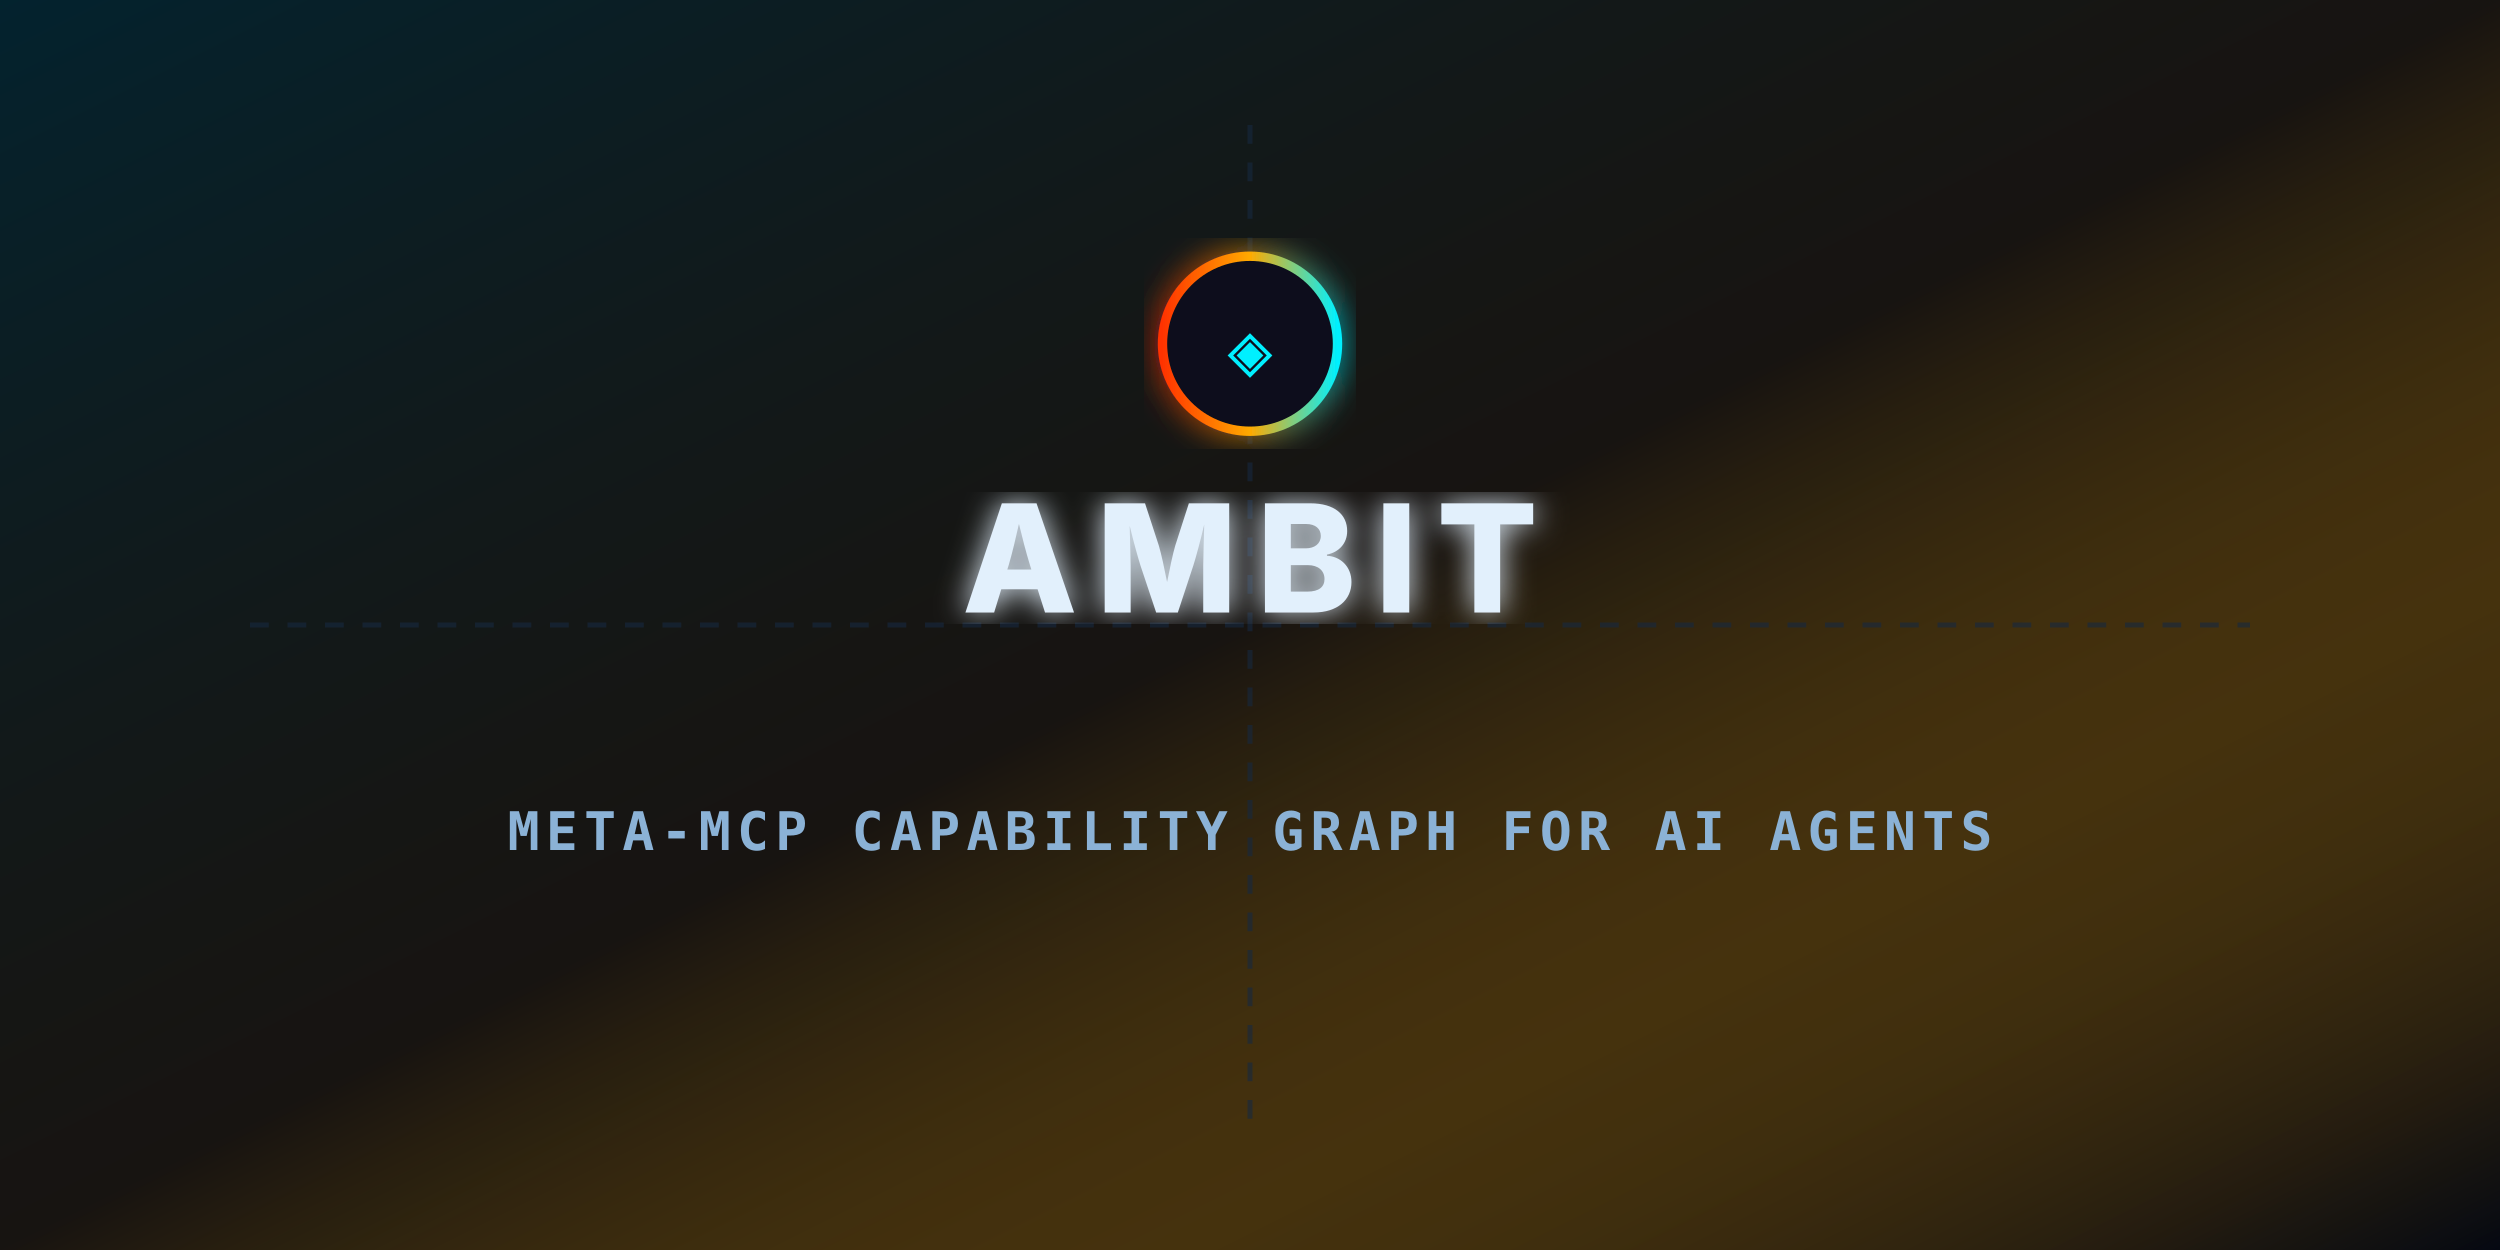
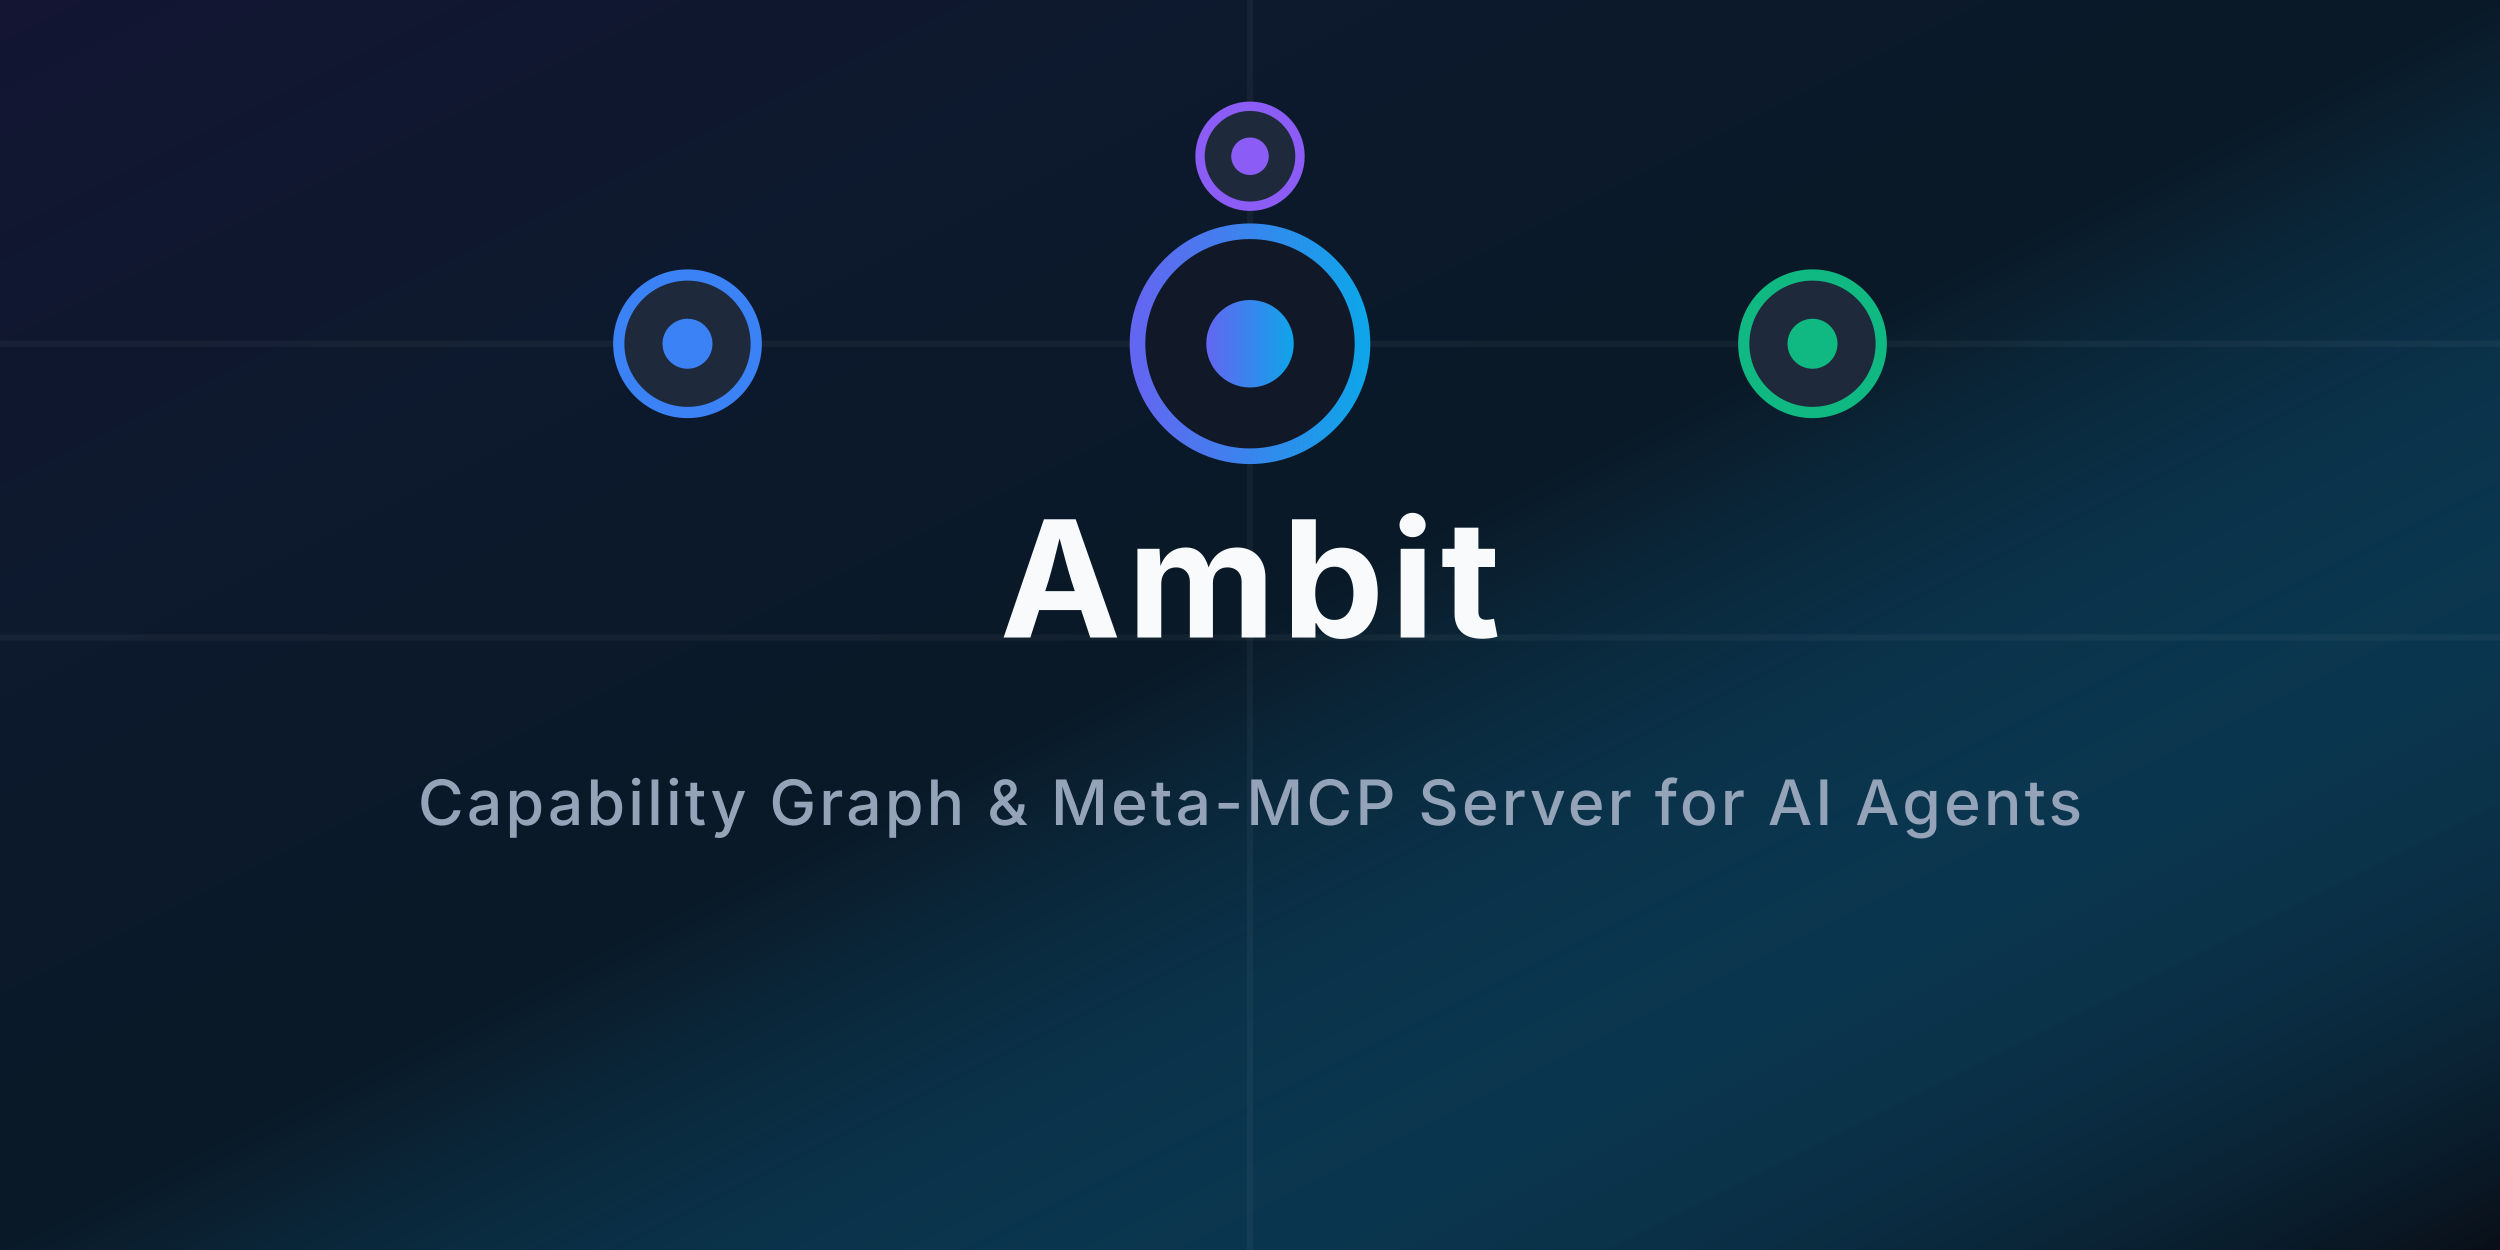
<svg xmlns="http://www.w3.org/2000/svg" viewBox="0 0 400 200" width="400" height="200">
  <defs>
    <linearGradient id="bg" x1="0" y1="0" x2="1" y2="1">
-       <stop offset="0%" stop-color="#00f0ff" stop-opacity="0.12" />
-       <stop offset="50%" stop-color="#ffaa00" stop-opacity="0.08" />
-       <stop offset="100%" stop-color="#030712" stop-opacity="0.95" />
+       <stop offset="0%" stop-color="#4f46e5" stop-opacity="0.14" />
+       <stop offset="50%" stop-color="#0ea5e9" stop-opacity="0.08" />
+       <stop offset="100%" stop-color="#090d16" stop-opacity="0.98" />
    </linearGradient>
-     <linearGradient id="copper" x1="0" y1="0" x2="100%" y2="0">
-       <stop offset="0%" stop-color="#ff3300" />
-       <stop offset="50%" stop-color="#ffaa00" />
-       <stop offset="100%" stop-color="#00f0ff" />
+     <linearGradient id="brandGrad" x1="0" y1="0" x2="100%" y2="0">
+       <stop offset="0%" stop-color="#6366f1" />
+       <stop offset="100%" stop-color="#0ea5e9" />
    </linearGradient>
-     <filter id="glow">
-       <feGaussianBlur stdDeviation="2.5" result="blur" />
-       <feMerge>
-         <feMergeNode in="blur" />
-         <feMergeNode in="SourceGraphic" />
-       </feMerge>
-     </filter>
  </defs>
-   <rect width="100%" height="100%" fill="#030712" />
+   <rect width="100%" height="100%" fill="#090d16" />
  <rect width="100%" height="100%" fill="url(#bg)" />
-   <line x1="40" y1="100" x2="360" y2="100" stroke="#162840" stroke-width="0.8" stroke-dasharray="3,3" opacity="0.6" />
-   <line x1="200" y1="20" x2="200" y2="180" stroke="#162840" stroke-width="0.8" stroke-dasharray="3,3" opacity="0.6" />
-   <circle cx="200" cy="55" r="14" fill="#070e1c" stroke="url(#copper)" stroke-width="1.5" filter="url(#glow)" />
-   <text x="200" y="60" font-family="'JetBrains Mono', monospace" font-size="12" font-weight="900" fill="#00f0ff" text-anchor="middle">◈</text>
-   <text x="200" y="98" font-family="'JetBrains Mono', -apple-system, sans-serif" font-size="24" font-weight="800" fill="#e2f0fc" text-anchor="middle" letter-spacing="3" filter="url(#glow)">AMBIT</text>
-   <line x1="120" y1="114" x2="280" y2="114" stroke="url(#copper)" stroke-width="1.5" filter="url(#glow)" />
-   <text x="200" y="136" font-family="'JetBrains Mono', monospace" font-size="8.5" font-weight="600" fill="#8bb2d6" text-anchor="middle" letter-spacing="1">META-MCP CAPABILITY GRAPH FOR AI AGENTS</text>
+   <line x1="0" y1="55" x2="400" y2="55" stroke="rgba(255,255,255,0.04)" stroke-width="1" />
+   <line x1="0" y1="102" x2="400" y2="102" stroke="rgba(255,255,255,0.04)" stroke-width="1" />
+   <line x1="200" y1="0" x2="200" y2="200" stroke="rgba(255,255,255,0.04)" stroke-width="1" />
+   <line x1="110" y1="55" x2="200" y2="55" stroke="url(#brandGrad)" stroke-width="1.8" stroke-dasharray="3,3" opacity="0.7" />
+   <line x1="200" y1="55" x2="290" y2="55" stroke="url(#brandGrad)" stroke-width="1.8" stroke-dasharray="3,3" opacity="0.7" />
+   <line x1="200" y1="25" x2="200" y2="55" stroke="url(#brandGrad)" stroke-width="1.5" stroke-dasharray="2,2" opacity="0.5" />
+   <circle cx="110" cy="55" r="11" fill="#1e293b" stroke="#3b82f6" stroke-width="1.8" />
+   <circle cx="110" cy="55" r="4" fill="#3b82f6" />
+   <circle cx="290" cy="55" r="11" fill="#1e293b" stroke="#10b981" stroke-width="1.8" />
+   <circle cx="290" cy="55" r="4" fill="#10b981" />
+   <circle cx="200" cy="25" r="8" fill="#1e293b" stroke="#8b5cf6" stroke-width="1.5" />
+   <circle cx="200" cy="25" r="3" fill="#8b5cf6" />
+   <circle cx="200" cy="55" r="18" fill="#111827" stroke="url(#brandGrad)" stroke-width="2.5" />
+   <circle cx="200" cy="55" r="7" fill="url(#brandGrad)" />
+   <text x="200" y="102" font-family="'Inter', -apple-system, sans-serif" font-size="26" font-weight="700" fill="#f8fafc" text-anchor="middle" letter-spacing="1">Ambit</text>
+   <text x="200" y="132" font-family="'Inter', -apple-system, sans-serif" font-size="10" font-weight="500" fill="#94a3b8" text-anchor="middle" letter-spacing="0.5">Capability Graph &amp; Meta-MCP Server for AI Agents</text>
</svg>
